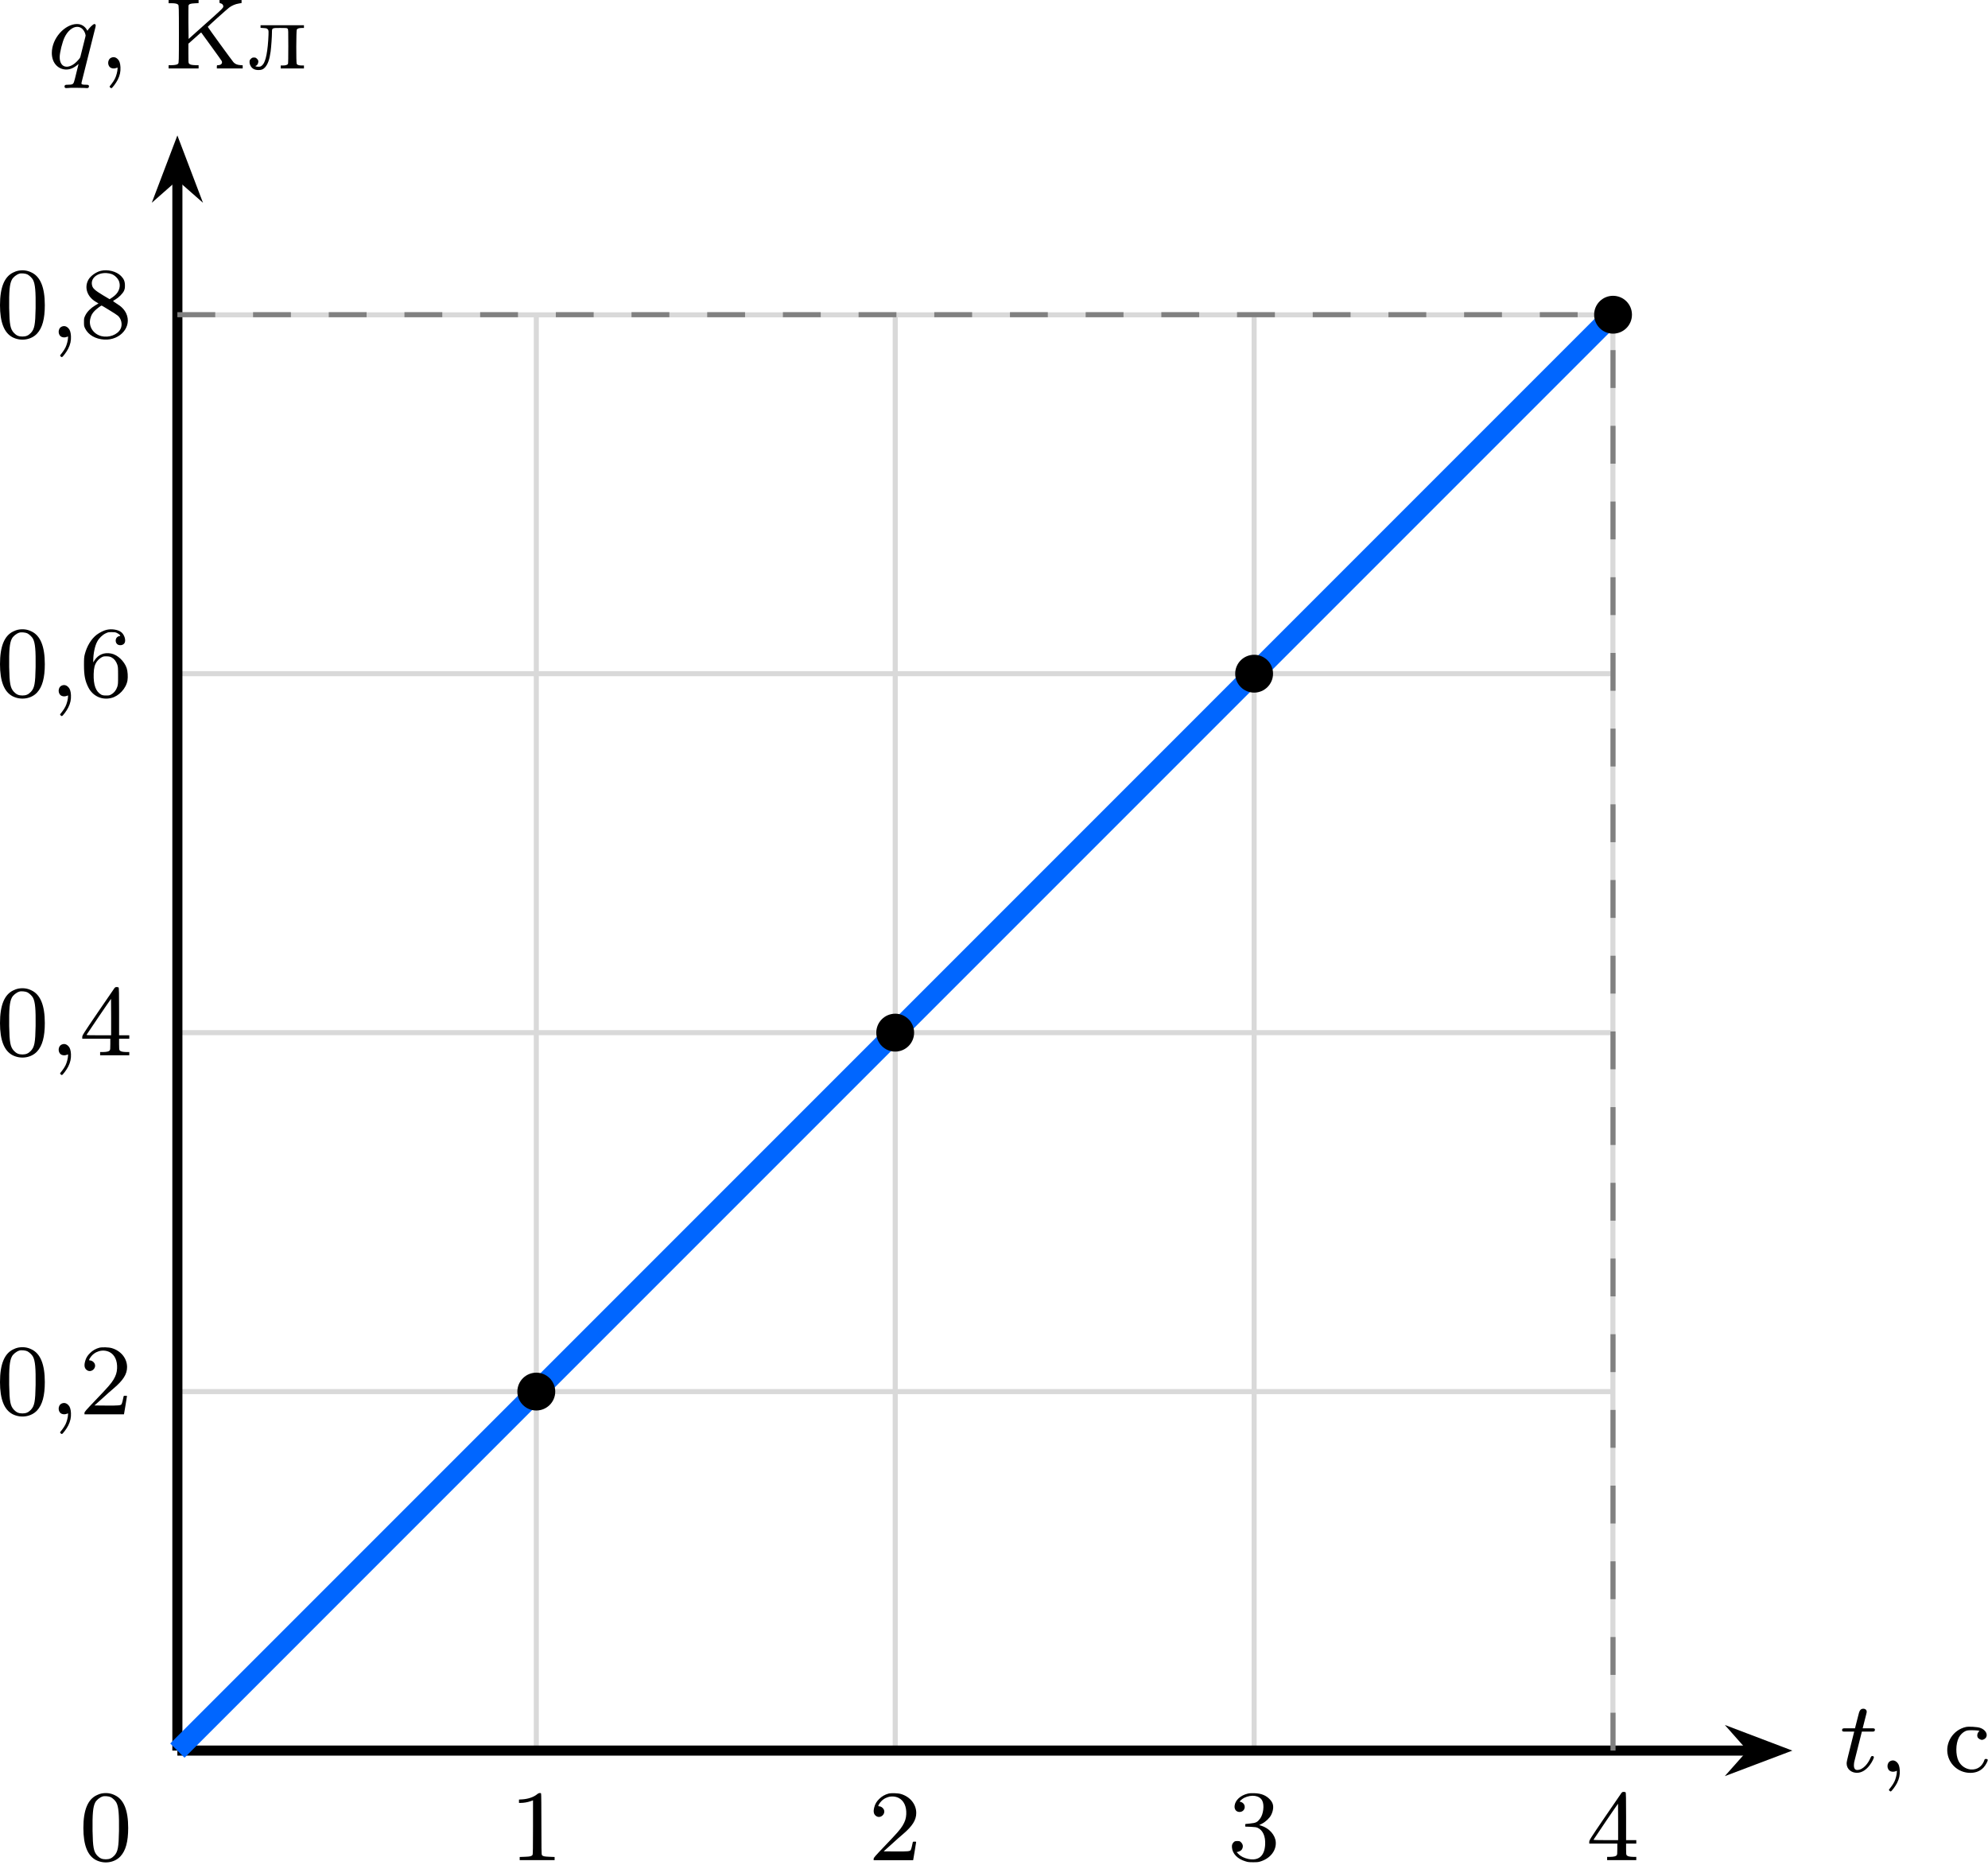
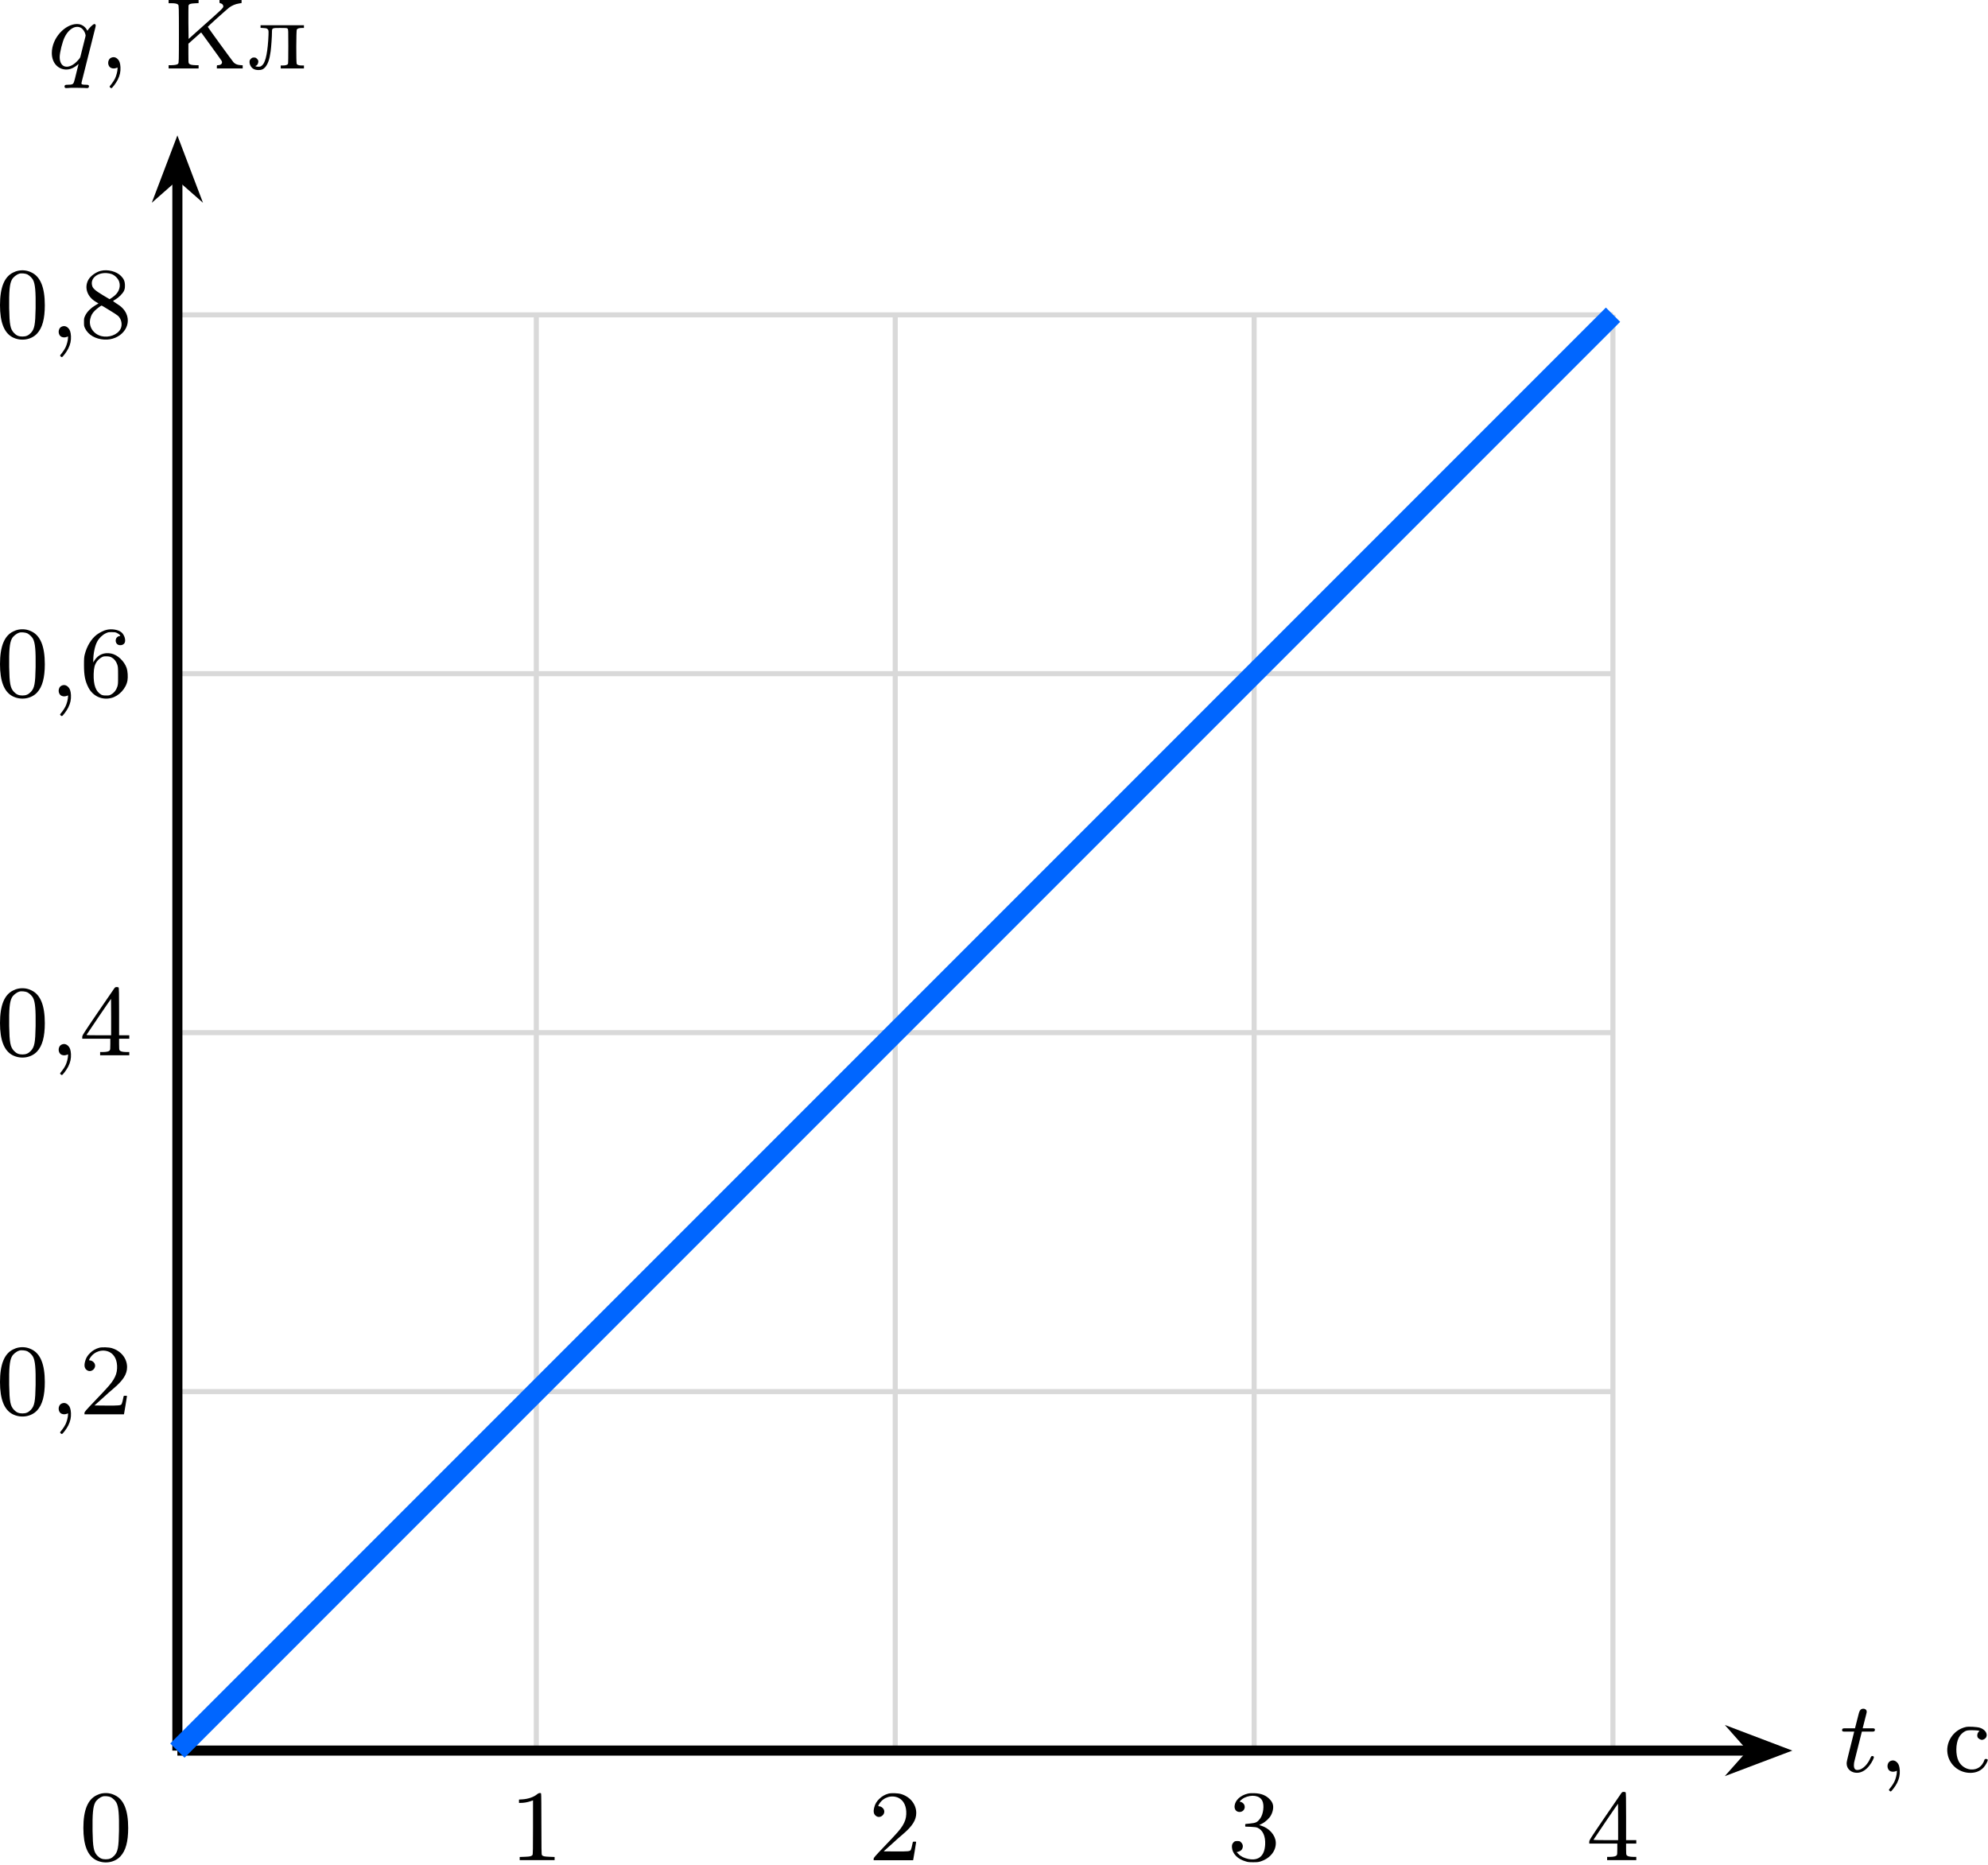
<svg xmlns="http://www.w3.org/2000/svg" xmlns:xlink="http://www.w3.org/1999/xlink" version="1.1" width="204.115pt" height="191.384pt" viewBox="-66.361 -66.656 157.012 147.219">
  <defs>
    <path id="g1-44" d="M.964-.853C.646-.709 .646-.175 .972-.04C1.1 .008 1.227 .008 1.363-.04L1.467-.08V.016C1.467 .207 1.371 .582 1.267 .789C1.211 .909 1.092 1.092 1.004 1.203C.909 1.315 .837 1.419 .837 1.427C.837 1.467 .94 1.554 .98 1.554C1.044 1.554 1.355 1.14 1.482 .885C1.658 .534 1.714 .247 1.698-.104C1.682-.406 1.618-.606 1.498-.725C1.339-.893 1.164-.94 .964-.853Z" />
    <path id="g1-48" d="M1.753-5.268C1.666-5.252 1.498-5.197 1.379-5.133C.669-4.798 .327-3.945 .327-2.55C.327-1.196 .654-.367 1.315-.016C1.969 .319 2.782 .199 3.252-.303C3.674-.757 3.866-1.467 3.866-2.55C3.866-3.945 3.523-4.798 2.813-5.133C2.479-5.3 2.128-5.34 1.753-5.268ZM2.487-4.981C2.654-4.894 2.861-4.694 2.933-4.551C3.108-4.224 3.156-3.626 3.14-2.319C3.116-1.012 3.053-.669 2.766-.359C2.566-.151 2.383-.072 2.096-.072S1.626-.151 1.427-.359C1.14-.669 1.076-1.012 1.052-2.319C1.036-3.626 1.084-4.224 1.259-4.551C1.355-4.75 1.618-4.965 1.857-5.037C1.993-5.085 2.343-5.053 2.487-4.981Z" />
    <path id="g1-49" d="M2.192-5.22C1.929-4.989 1.482-4.838 1.02-4.806L.749-4.79V-4.655V-4.527H.901C1.124-4.527 1.419-4.575 1.65-4.655L1.857-4.726V-2.59C1.857-.964 1.849-.446 1.817-.414C1.737-.311 1.634-.287 1.219-.271L.805-.255V-.135V-.008H2.184H3.563V-.135V-.255L3.148-.271C2.742-.287 2.63-.311 2.558-.414C2.527-.446 2.519-1.02 2.519-2.837C2.519-4.144 2.511-5.236 2.495-5.26C2.471-5.34 2.303-5.316 2.192-5.22Z" />
    <path id="g1-50" d="M1.586-5.26C1.315-5.189 1.044-5.037 .853-4.838C.646-4.639 .526-4.439 .462-4.176C.367-3.826 .422-3.602 .63-3.475C.98-3.26 1.411-3.69 1.196-4.041C1.124-4.16 .972-4.256 .861-4.256S.757-4.296 .869-4.471C1.196-4.981 1.857-5.181 2.391-4.918C2.798-4.71 3.021-4.24 2.989-3.626C2.973-3.3 2.893-3.053 2.702-2.734C2.519-2.431 2.271-2.144 1.299-1.132C.486-.279 .414-.199 .414-.104V0H1.977H3.531L3.547-.08C3.555-.128 3.602-.414 3.658-.733C3.706-1.044 3.754-1.339 3.762-1.387C3.778-1.467 3.778-1.467 3.642-1.467C3.515-1.467 3.507-1.467 3.491-1.355C3.459-1.164 3.387-.893 3.347-.813C3.292-.701 3.14-.685 2.096-.693L1.203-.701L1.809-1.243C2.136-1.546 2.55-1.913 2.726-2.056C3.475-2.694 3.778-3.172 3.778-3.73C3.778-4.415 3.3-5.013 2.574-5.228C2.335-5.3 1.793-5.316 1.586-5.26Z" />
    <path id="g1-51" d="M1.618-5.26C1.036-5.125 .614-4.734 .574-4.288C.55-4.001 .709-3.81 .972-3.81C1.283-3.81 1.474-4.129 1.323-4.407C1.267-4.511 1.108-4.615 1.004-4.615C.909-4.615 1.14-4.83 1.331-4.926C1.921-5.212 2.55-5.117 2.758-4.702C2.941-4.352 2.845-3.618 2.582-3.276C2.375-3.005 2.256-2.941 1.817-2.901C1.634-2.885 1.467-2.869 1.443-2.861S1.403-2.813 1.411-2.75L1.419-2.654L1.841-2.638C2.184-2.622 2.287-2.606 2.399-2.558C2.805-2.367 3.021-1.897 2.989-1.243C2.941-.335 2.479 .056 1.674-.096C1.339-.167 1.068-.295 .885-.486L.733-.638L.861-.669C1.044-.725 1.132-.797 1.18-.909C1.267-1.108 1.227-1.283 1.06-1.435C.996-1.498 .956-1.514 .789-1.514C.63-1.514 .59-1.498 .518-1.435C.383-1.307 .351-1.203 .367-1.004C.406-.51 .805-.096 1.435 .088C1.626 .151 1.722 .159 2.048 .159C2.407 .159 2.463 .151 2.694 .072C3.427-.183 3.873-.789 3.826-1.435C3.786-1.993 3.308-2.527 2.678-2.726L2.519-2.774L2.75-2.893C3.021-3.029 3.332-3.324 3.451-3.555C3.499-3.634 3.555-3.786 3.579-3.881C3.674-4.256 3.618-4.519 3.379-4.782C3.076-5.117 2.686-5.276 2.144-5.292C1.921-5.3 1.745-5.292 1.618-5.26Z" />
    <path id="g1-52" d="M2.774-5.3C2.734-5.244 2.152-4.392 1.467-3.395C.295-1.674 .239-1.578 .239-1.451V-1.315H1.347H2.455V-.885C2.455-.518 2.447-.446 2.407-.391C2.335-.303 2.176-.271 1.881-.263H1.65V-.135V-.008H2.798H3.953V-.135V-.263H3.722C3.427-.271 3.268-.303 3.196-.391C3.156-.446 3.148-.518 3.148-.885V-1.315H3.555H3.953V-1.451V-1.586H3.555H3.148V-3.451C3.148-4.87 3.14-5.332 3.108-5.364C3.092-5.38 3.021-5.396 2.965-5.396C2.869-5.396 2.837-5.38 2.774-5.3ZM2.519-3.029V-1.586H1.538C.925-1.586 .566-1.594 .574-1.618C.582-1.65 2.495-4.463 2.511-4.463C2.511-4.463 2.519-3.818 2.519-3.029Z" />
    <path id="g1-54" d="M2.168-5.26C1.945-5.212 1.626-5.053 1.387-4.878C.948-4.543 .606-3.977 .438-3.324C.383-3.108 .375-2.981 .375-2.487C.375-1.65 .462-1.219 .725-.701C1.076-.024 1.785 .303 2.511 .128C3.124-.008 3.698-.622 3.81-1.259C3.858-1.554 3.826-2 3.746-2.24C3.555-2.79 3.021-3.292 2.519-3.387C1.969-3.491 1.522-3.308 1.227-2.877L1.108-2.686V-2.853C1.108-3.371 1.235-3.993 1.419-4.328C1.554-4.591 1.833-4.862 2.088-4.981C2.271-5.069 2.319-5.077 2.558-5.077C2.774-5.077 2.861-5.069 2.973-5.013C3.18-4.918 3.316-4.766 3.188-4.766C3.1-4.766 2.965-4.678 2.925-4.591C2.829-4.407 2.893-4.176 3.053-4.089C3.244-3.993 3.499-4.057 3.587-4.232C3.698-4.447 3.563-4.878 3.324-5.069C3.084-5.268 2.574-5.356 2.168-5.26ZM2.574-3.068C2.766-2.965 2.917-2.766 3.005-2.511C3.061-2.343 3.068-2.248 3.068-1.65C3.068-1.028 3.068-.956 3.005-.757C2.917-.494 2.758-.287 2.542-.167C2.399-.08 2.359-.072 2.128-.072C1.921-.072 1.849-.088 1.745-.135C1.307-.375 1.116-.901 1.14-1.777C1.156-2.271 1.219-2.503 1.395-2.758C1.514-2.925 1.73-3.092 1.897-3.148C1.945-3.164 2.088-3.172 2.2-3.164C2.367-3.156 2.447-3.14 2.574-3.068Z" />
    <path id="g1-56" d="M1.698-5.26C1.323-5.165 .909-4.87 .733-4.575C.375-3.953 .622-3.212 1.323-2.805L1.522-2.686L1.267-2.534C.909-2.319 .638-2.048 .486-1.753C.375-1.522 .375-1.506 .375-1.211C.375-.933 .375-.893 .47-.701C.725-.191 1.291 .128 1.977 .167C3.26 .239 4.192-.877 3.706-1.905C3.563-2.2 3.332-2.447 2.957-2.67C2.798-2.774 2.67-2.861 2.67-2.877C2.67-2.885 2.75-2.941 2.853-2.997C3.116-3.148 3.427-3.459 3.531-3.674C3.595-3.826 3.61-3.889 3.61-4.105C3.61-4.423 3.523-4.631 3.3-4.854C2.941-5.22 2.248-5.396 1.698-5.26ZM2.558-5.005C2.821-4.91 3.084-4.639 3.156-4.392C3.228-4.176 3.212-3.929 3.108-3.706C3.013-3.499 2.861-3.332 2.606-3.156L2.399-3.021L1.865-3.339C1.259-3.706 1.076-3.866 1.02-4.089C.861-4.647 1.395-5.117 2.144-5.085C2.295-5.077 2.447-5.045 2.558-5.005ZM2.359-2.168C2.67-1.985 2.981-1.777 3.045-1.722C3.332-1.482 3.435-.996 3.26-.669C3.021-.207 2.335 .04 1.753-.104C1.1-.271 .717-.877 .877-1.49C.94-1.753 1.028-1.905 1.219-2.104C1.371-2.256 1.714-2.519 1.769-2.519C1.785-2.519 2.048-2.359 2.359-2.168Z" />
    <path id="g1-202" d="M.327-5.284V-5.157H.558C.853-5.157 1.02-5.117 1.084-5.037C1.132-4.973 1.14-4.814 1.14-2.71S1.132-.446 1.084-.391C1.02-.303 .853-.271 .558-.263H.327V-.135V-.008H1.514H2.694V-.135V-.263H2.463C2.168-.271 2.008-.303 1.937-.391C1.889-.446 1.889-.534 1.889-1.203V-1.961L2.327-2.351C2.566-2.566 2.79-2.766 2.829-2.798L2.901-2.845L3.682-1.769C4.121-1.172 4.487-.646 4.519-.598C4.607-.414 4.471-.263 4.224-.263C4.144-.263 4.136-.255 4.136-.135V-.008H5.157H6.177V-.135V-.255L5.97-.271C5.746-.287 5.579-.359 5.452-.494C5.348-.606 3.419-3.26 3.419-3.292S4.886-4.639 5.109-4.814C5.324-4.973 5.603-5.093 5.866-5.133L6.089-5.173V-5.292V-5.412H5.212H4.344V-5.284C4.344-5.173 4.352-5.165 4.431-5.149C4.559-5.125 4.647-5.021 4.647-4.91C4.647-4.782 4.551-4.694 3.116-3.419L1.905-2.335L1.889-3.618C1.889-4.328 1.889-4.933 1.897-4.965C1.929-5.093 2.048-5.133 2.383-5.149L2.694-5.165V-5.284V-5.412H1.514H.327Z" />
    <path id="g1-235" d="M1.012-3.316V-3.212L1.259-3.196C1.482-3.18 1.514-3.172 1.578-3.1C1.658-3.013 1.658-2.949 1.618-2.232C1.578-1.626 1.506-1.132 1.419-.813C1.323-.494 1.259-.359 1.124-.239C1.028-.159 .996-.143 .845-.143C.646-.143 .55-.183 .654-.223C.749-.247 .837-.406 .837-.55C.837-.638 .813-.685 .733-.765C.646-.853 .614-.869 .494-.869S.335-.853 .247-.765S.143-.646 .143-.51C.143-.406 .167-.319 .231-.199C.343 .008 .55 .12 .845 .12C1.092 .12 1.211 .072 1.363-.088C1.586-.335 1.722-.709 1.809-1.355C1.857-1.722 1.913-2.519 1.913-2.869C1.913-3.204 1.921-3.204 2.558-3.204C3.045-3.204 3.092-3.204 3.148-3.148C3.204-3.084 3.204-3.045 3.204-1.769C3.204-1.004 3.196-.414 3.18-.375C3.14-.287 2.997-.239 2.766-.239H2.606V-.12V-.008H3.523H4.439V-.12V-.239H4.28C4.041-.239 3.897-.287 3.866-.375C3.818-.486 3.826-2.973 3.873-3.068C3.913-3.156 4.049-3.204 4.28-3.204H4.439V-3.308V-3.419H2.726H1.012Z" />
    <path id="g1-241" d="M1.753-3.539C.725-3.316 .072-2.271 .327-1.275C.518-.518 1.18 .024 1.961 .08C2.447 .112 2.837-.024 3.132-.327C3.3-.51 3.491-.853 3.467-.948C3.459-1.028 3.244-1.044 3.22-.964C3.045-.422 2.646-.143 2.12-.183C1.714-.223 1.347-.478 1.164-.853C.925-1.339 .933-2.208 1.188-2.702C1.283-2.901 1.498-3.116 1.69-3.204C1.825-3.268 1.881-3.276 2.184-3.284C2.375-3.284 2.598-3.268 2.678-3.26L2.821-3.228L2.742-3.148C2.646-3.045 2.614-2.845 2.67-2.726C2.726-2.622 2.901-2.519 3.013-2.519S3.292-2.622 3.347-2.726C3.491-3.005 3.26-3.347 2.853-3.475C2.63-3.547 1.969-3.587 1.753-3.539Z" />
    <path id="g0-113" d="M3.794-3.284C3.802-3.316 3.81-3.363 3.81-3.403C3.81-3.451 3.778-3.515 3.706-3.515C3.61-3.515 3.284-3.204 3.156-2.981C3.068-3.156 2.829-3.515 2.335-3.515C1.387-3.515 .343-2.407 .343-1.227C.343-.399 .877 .08 1.49 .08C1.889 .08 2.216-.151 2.455-.359C2.447-.335 2.2 .669 2.168 .805C2.048 1.267 2.048 1.275 1.546 1.283C1.451 1.283 1.347 1.283 1.347 1.435C1.347 1.482 1.387 1.546 1.467 1.546C1.57 1.546 1.753 1.53 1.857 1.522H2.279C2.917 1.522 3.061 1.546 3.124 1.546C3.156 1.546 3.276 1.546 3.276 1.395C3.276 1.283 3.164 1.283 3.068 1.283C2.686 1.283 2.686 1.235 2.686 1.164C2.686 1.156 2.686 1.116 2.718 .996L3.794-3.284ZM2.614-.988C2.582-.869 2.582-.845 2.447-.693C2.032-.207 1.682-.143 1.514-.143C1.148-.143 .964-.478 .964-.893C.964-1.267 1.18-2.12 1.355-2.471C1.586-2.957 1.977-3.292 2.343-3.292C2.877-3.292 3.013-2.67 3.013-2.614C3.013-2.582 2.997-2.527 2.989-2.487L2.614-.988Z" />
    <path id="g0-116" d="M1.761-3.172H2.542C2.694-3.172 2.79-3.172 2.79-3.324C2.79-3.435 2.686-3.435 2.55-3.435H1.825L2.112-4.567C2.144-4.686 2.144-4.726 2.144-4.734C2.144-4.902 2.016-4.981 1.881-4.981C1.61-4.981 1.554-4.766 1.467-4.407L1.219-3.435H.454C.303-3.435 .199-3.435 .199-3.284C.199-3.172 .303-3.172 .438-3.172H1.156L.677-1.259C.63-1.06 .558-.781 .558-.669C.558-.191 .948 .08 1.371 .08C2.224 .08 2.71-1.044 2.71-1.14C2.71-1.227 2.638-1.243 2.59-1.243C2.503-1.243 2.495-1.211 2.439-1.092C2.279-.709 1.881-.143 1.395-.143C1.227-.143 1.132-.255 1.132-.518C1.132-.669 1.156-.757 1.18-.861L1.761-3.172Z" />
  </defs>
  <g id="page1">
    <path d="M-52.352 71.586H61.035M-52.352 43.238H61.035M-52.352 14.891H61.035M-52.352-13.457H61.035M-52.352-41.793H61.035M-52.352 71.586V-41.805M-24.004 71.586V-41.805M4.344 71.586V-41.805M32.691 71.586V-41.805M61.027 71.586V-41.805" stroke="#d9d9d9" fill="none" stroke-width=".399" stroke-miterlimit="10" />
    <path d="M-52.352 71.586H71.988" stroke="#000" fill="none" stroke-width=".797" stroke-miterlimit="10" />
    <path d="M74.074 71.586L71.234 70.508L72.188 71.586L71.234 72.66Z" />
    <path d="M74.074 71.586L71.234 70.508L72.188 71.586L71.234 72.66Z" stroke="#000" fill="none" stroke-width=".797" stroke-miterlimit="10" />
    <g transform="matrix(1 0 0 1 131.2789 1.6765)">
      <use x="-52.351" y="71.584" xlink:href="#g0-116" />
      <use x="-49.293" y="71.584" xlink:href="#g1-44" />
      <use x="-44.119" y="71.584" xlink:href="#g1-241" />
    </g>
    <path d="M-52.352 71.586V-52.754" stroke="#000" fill="none" stroke-width=".797" stroke-miterlimit="10" />
    <path d="M-52.352-54.84L-53.43-52.004L-52.352-52.953L-51.273-52.004Z" />
    <path d="M-52.352-54.84L-53.43-52.004L-52.352-52.953L-51.273-52.004Z" stroke="#000" fill="none" stroke-width=".797" stroke-miterlimit="10" />
    <g transform="matrix(1 0 0 1 -10.2604 -132.8286)">
      <use x="-52.351" y="71.584" xlink:href="#g0-113" />
      <use x="-48.284" y="71.584" xlink:href="#g1-44" />
      <use x="-43.11" y="71.584" xlink:href="#g1-202" />
      <use x="-36.534" y="71.584" xlink:href="#g1-235" />
    </g>
    <path d="M-52.352 71.586L61.035-41.805" stroke="#06f" fill="none" stroke-width="1.594" stroke-miterlimit="10" />
-     <path d="M-22.508 43.238C-22.508 42.41-23.18 41.742-24.004 41.742S-25.5 42.41-25.5 43.238C-25.5 44.062-24.828 44.73-24.004 44.73S-22.508 44.062-22.508 43.238Z" />
-     <path d="M5.836 14.891C5.836 14.066 5.168 13.395 4.344 13.395C3.516 13.395 2.848 14.066 2.848 14.891S3.516 16.387 4.344 16.387C5.168 16.387 5.836 15.715 5.836 14.891Z" />
-     <path d="M34.184-13.457C34.184-14.281 33.516-14.949 32.691-14.949C31.863-14.949 31.195-14.281 31.195-13.457S31.863-11.961 32.691-11.961C33.516-11.961 34.184-12.633 34.184-13.457Z" />
-     <path d="M62.531-41.805C62.531-42.629 61.863-43.297 61.035-43.297C60.211-43.297 59.543-42.629 59.543-41.805C59.543-40.977 60.211-40.309 61.035-40.309C61.863-40.309 62.531-40.977 62.531-41.805Z" />
-     <path d="M61.035 71.586V-41.805" stroke="#808080" fill="none" stroke-width=".399" stroke-miterlimit="10" stroke-dasharray="2.989 2.989" />
-     <path d="M-52.352-41.805H61.035" stroke="#808080" fill="none" stroke-width=".399" stroke-miterlimit="10" stroke-dasharray="2.989 2.989" />
    <g transform="matrix(1 0 0 1 -14.337 -26.5512)">
      <use x="-52.351" y="71.584" xlink:href="#g1-48" />
      <use x="-48.118" y="71.584" xlink:href="#g1-44" />
      <use x="-45.766" y="71.584" xlink:href="#g1-50" />
    </g>
    <g transform="matrix(1 0 0 1 -14.337 -54.898)">
      <use x="-52.351" y="71.584" xlink:href="#g1-48" />
      <use x="-48.118" y="71.584" xlink:href="#g1-44" />
      <use x="-45.766" y="71.584" xlink:href="#g1-52" />
    </g>
    <g transform="matrix(1 0 0 1 -14.337 -83.2448)">
      <use x="-52.351" y="71.584" xlink:href="#g1-48" />
      <use x="-48.118" y="71.584" xlink:href="#g1-44" />
      <use x="-45.766" y="71.584" xlink:href="#g1-54" />
    </g>
    <g transform="matrix(1 0 0 1 -14.337 -111.5916)">
      <use x="-52.351" y="71.584" xlink:href="#g1-48" />
      <use x="-48.118" y="71.584" xlink:href="#g1-44" />
      <use x="-45.766" y="71.584" xlink:href="#g1-56" />
    </g>
    <g transform="matrix(1 0 0 1 26.2302 8.6596)">
      <use x="-52.351" y="71.584" xlink:href="#g1-49" />
    </g>
    <g transform="matrix(1 0 0 1 54.57704 8.6596)">
      <use x="-52.351" y="71.584" xlink:href="#g1-50" />
    </g>
    <g transform="matrix(1 0 0 1 82.9238 8.6596)">
      <use x="-52.351" y="71.584" xlink:href="#g1-51" />
    </g>
    <g transform="matrix(1 0 0 1 111.2707 8.6596)">
      <use x="-52.351" y="71.584" xlink:href="#g1-52" />
    </g>
    <g transform="matrix(1 0 0 1 -7.7521 8.6596)">
      <use x="-52.351" y="71.584" xlink:href="#g1-48" />
    </g>
  </g>
</svg>
